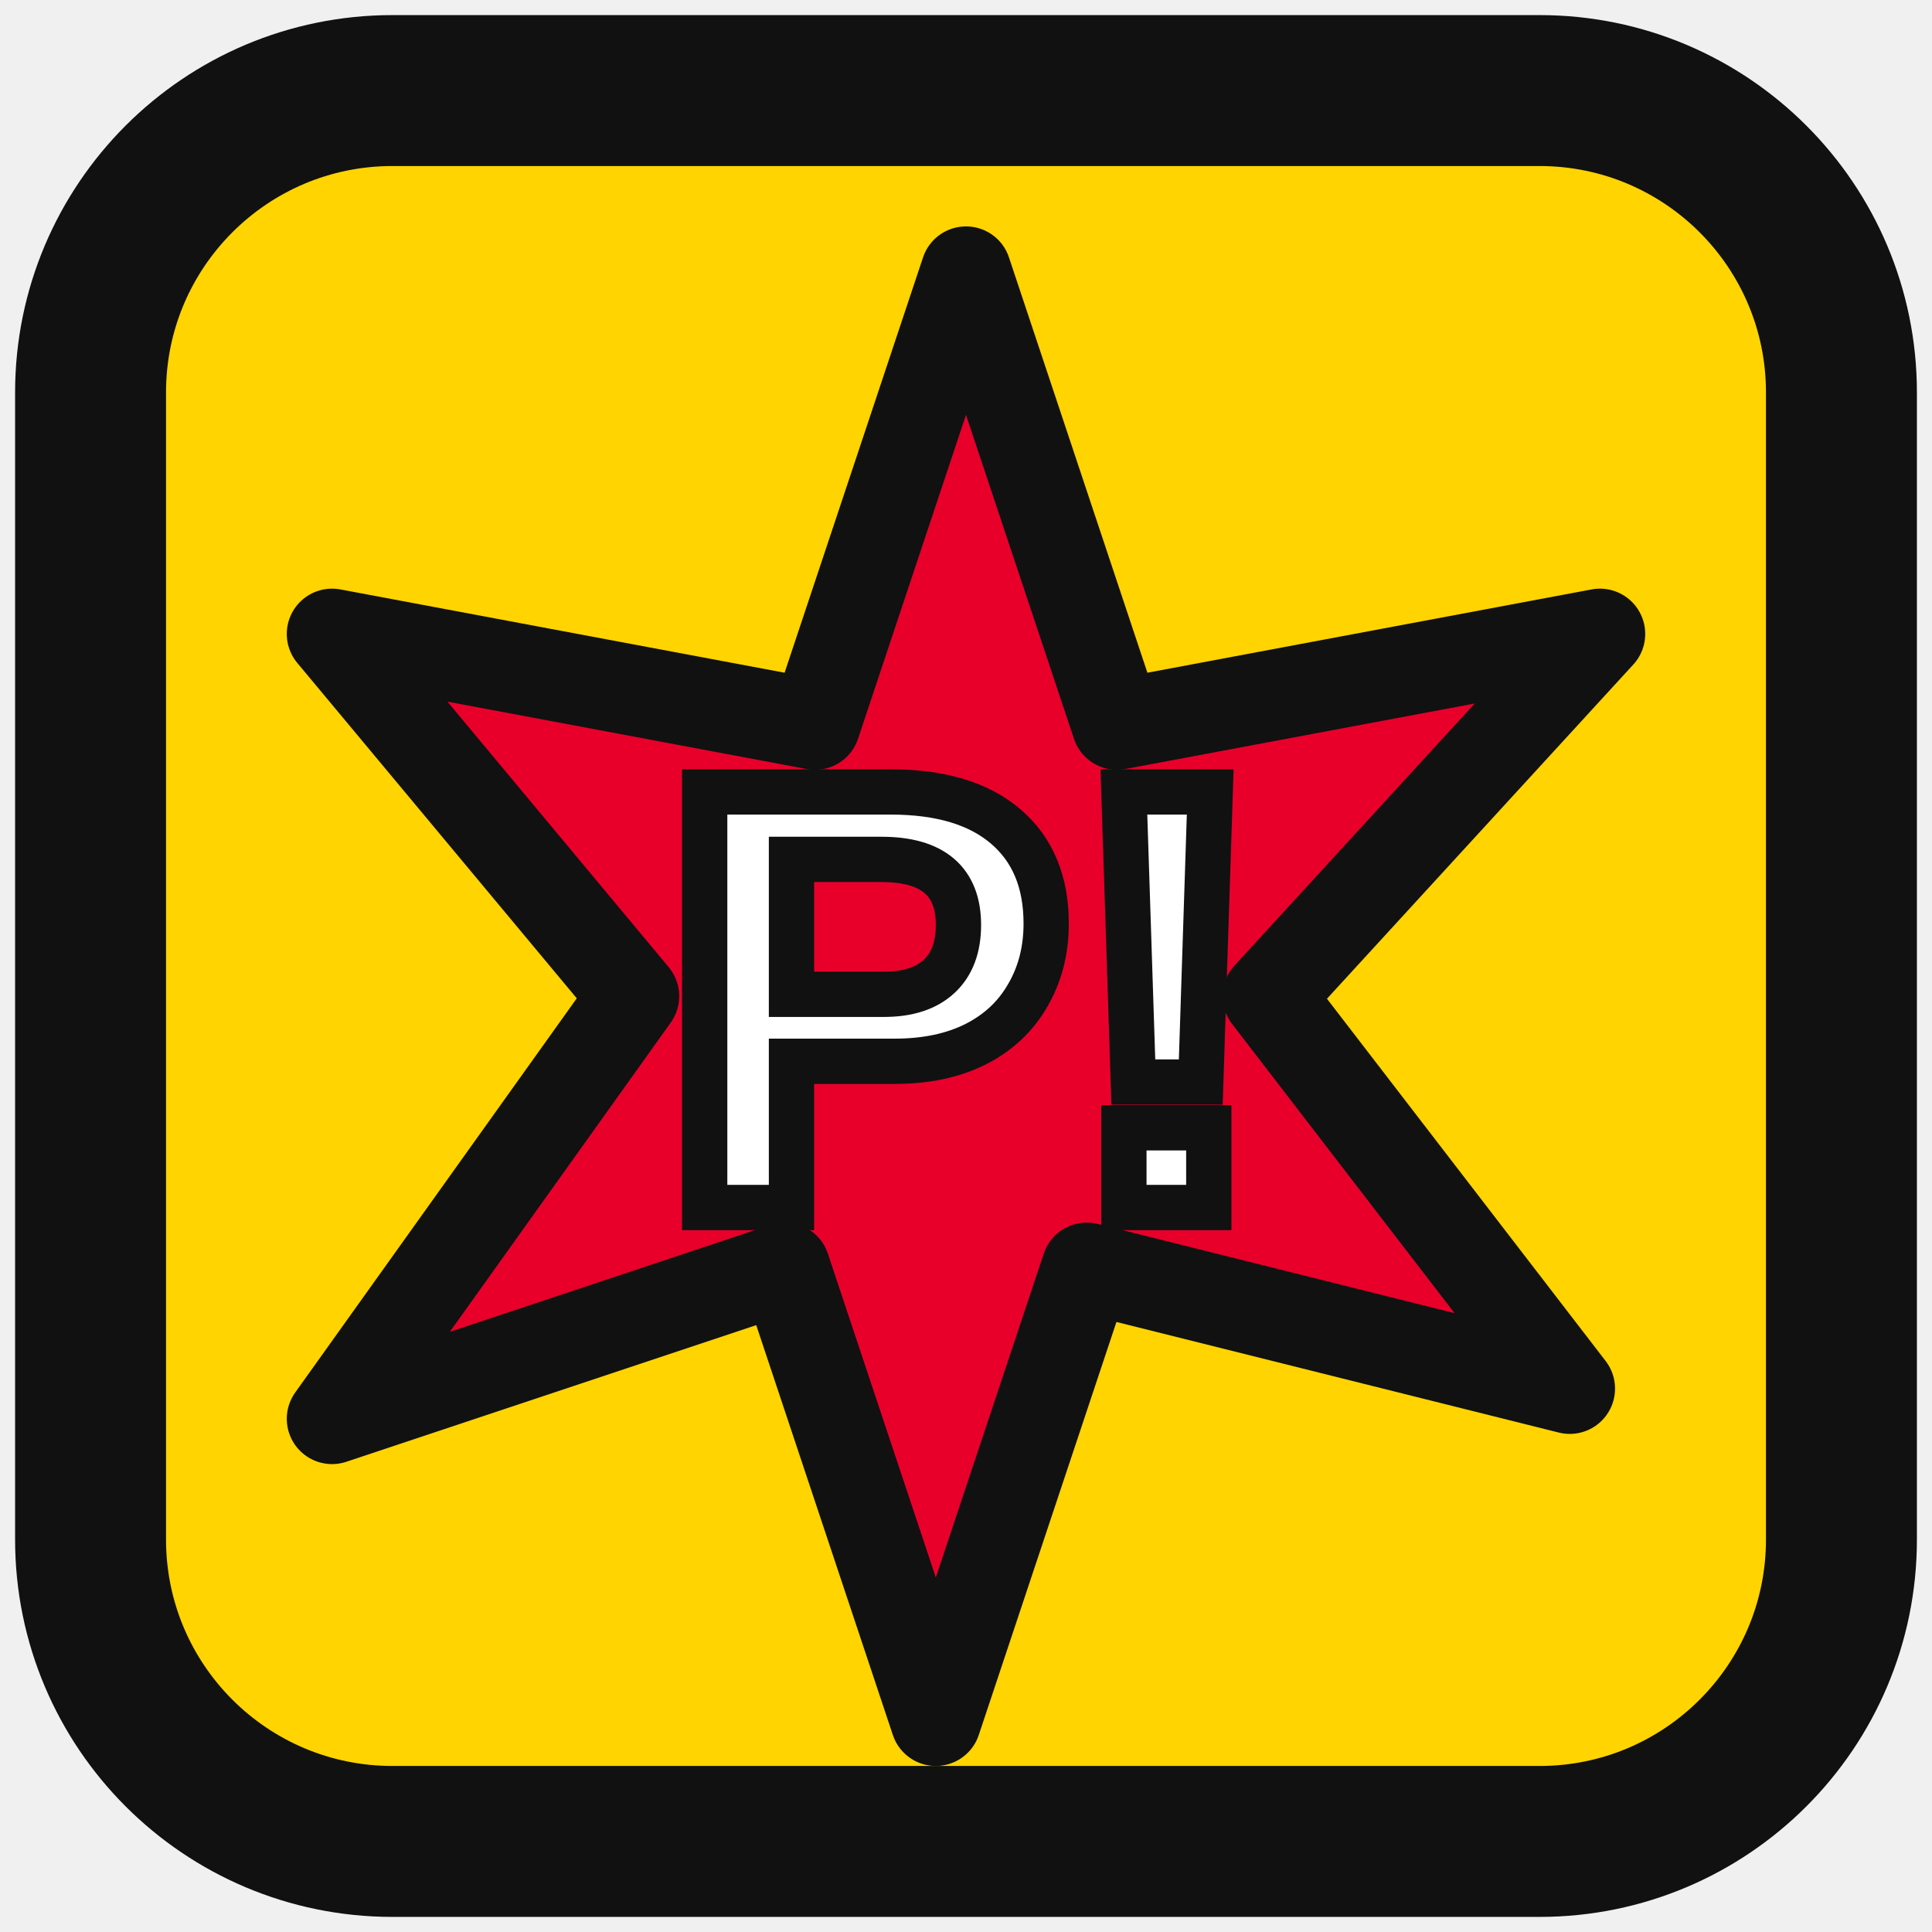
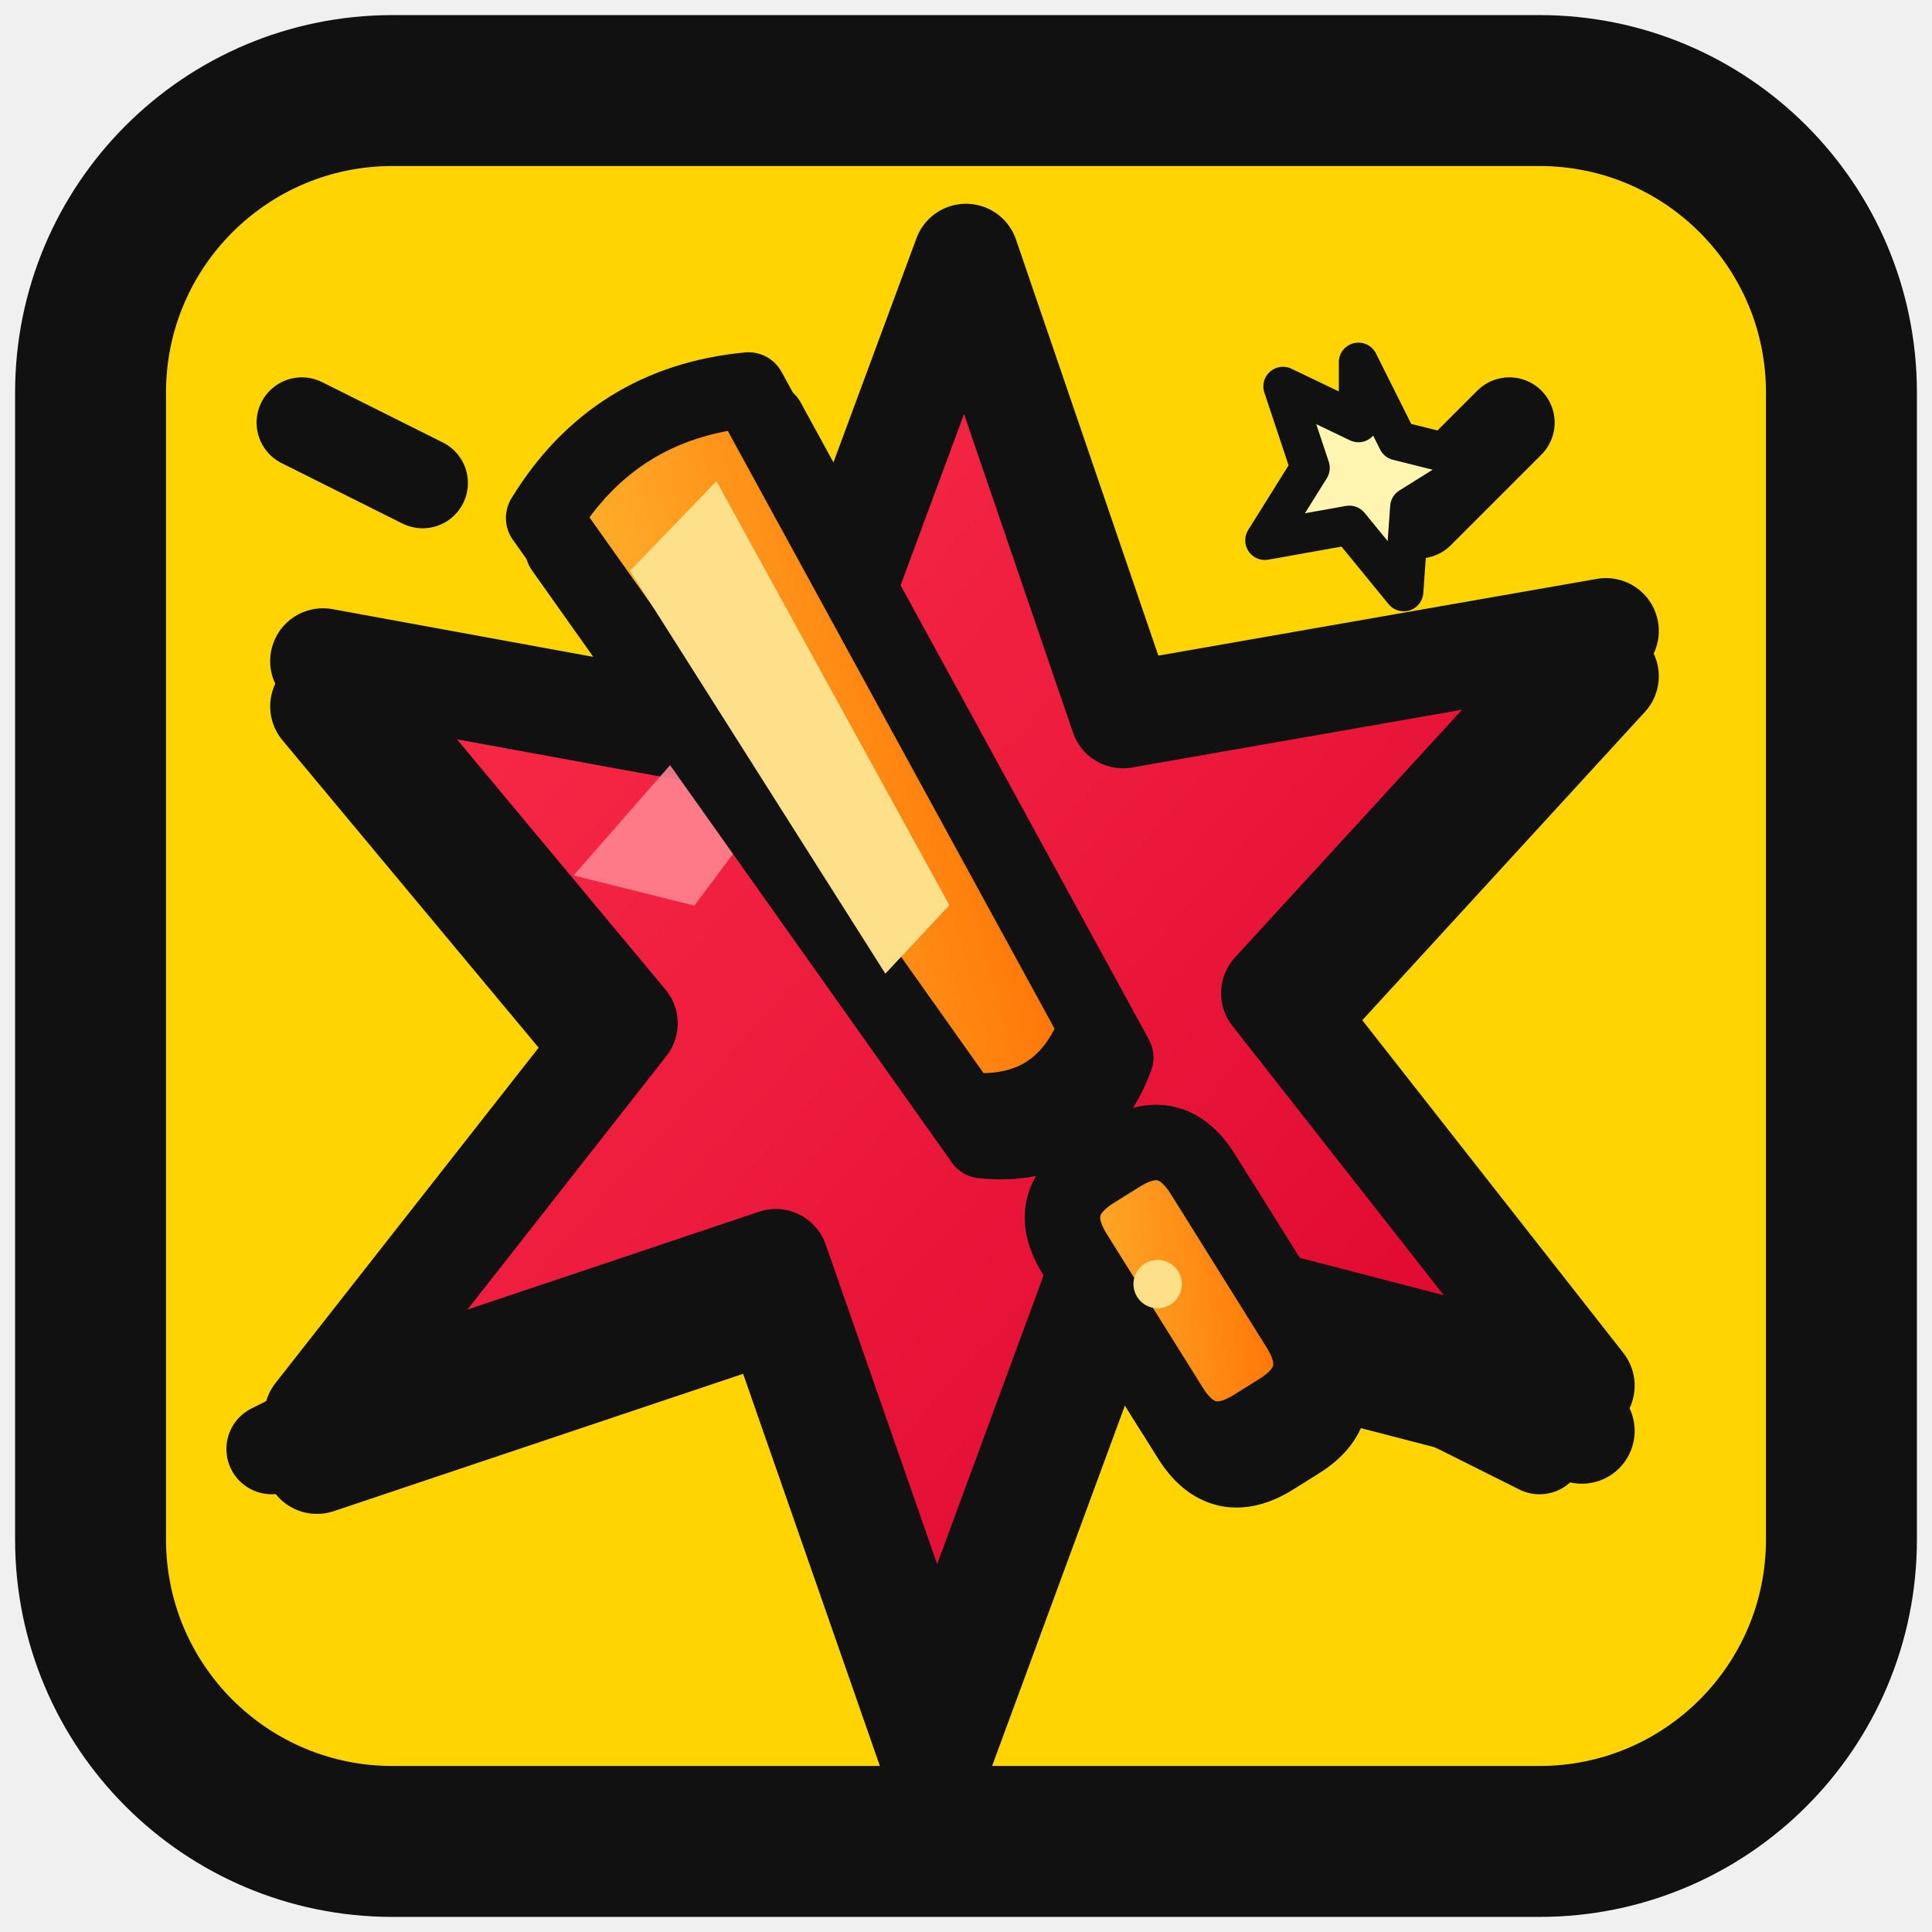
<svg xmlns="http://www.w3.org/2000/svg" viewBox="0 0 64 64" role="img" aria-label="sloptopop">
+   <defs>
+     <linearGradient id="star" x1="0" y1="0" x2="1" y2="1">
+       <stop offset="0" stop-color="#ff334d" />
+       <stop offset="1" stop-color="#d9002b" />
+     </linearGradient>
+     <linearGradient id="bang" x1="0" y1="0" x2="1" y2="1">
+       <stop offset="0" stop-color="#ffb52e" />
+       <stop offset="1" stop-color="#ff6900" />
+     </linearGradient>
+   </defs>
  <rect x="3" y="3" width="58" height="58" rx="10" fill="#ffd400" stroke="#111111" stroke-width="5" />
-   <path d="M32 9 L37 24 L53 21 L42 33 L52 46 L36 42 L31 57 L26 42 L11 47 L21 33 L11 21 L27 24 Z" fill="#e8002b" stroke="#111111" stroke-width="3" stroke-linejoin="round" />
-   <text x="32" y="40" text-anchor="middle" font-family="Arial Black, Arial, sans-serif" font-weight="900" font-size="20" fill="#ffffff" stroke="#111111" stroke-width="1.5">P!</text>
+   <path d="M10 14l4 2m36-2-3 3M9 48l4-2m38 2-4-2" fill="none" stroke="#111111" stroke-width="3" stroke-linecap="round" />
+   <path d="M32 8.5l5.2 15.2 16-2.8-11 12 10.2 13-15.8-4.1L31 57l-5.3-15.2-15.2 5.1 10.2-13-10-12 15.3 2.8z" transform="translate(0 1.5)" fill="#a90022" stroke="#111111" stroke-width="3.5" stroke-linejoin="round" />
+   <path d="M32 8.5l5.2 15.2 16-2.8-11 12 10.2 13-15.8-4.1L31 57l-5.3-15.2-15.2 5.1 10.2-13-10-12 15.3 2.8z" fill="url(#star)" stroke="#111111" stroke-width="3.5" stroke-linejoin="round" />
+   <path d="M19 29l7-8 3 1-6 8z" fill="#ff8490" opacity=".9" />
+   <g transform="rotate(-32 32 32)" stroke="#111111" stroke-width="2.5" stroke-linejoin="round">
+     <path d="M28 12q4-2 8 0l-1.4 24q-2.6 2-5.2 0z" transform="translate(0 1.2)" fill="#111111" />
+     <path d="M28 12q4-2 8 0l-1.4 24q-2.6 2-5.2 0z" fill="url(#bang)" />
+     <path d="M29.5 15l4-1-.9 16-3 .8z" fill="#ffe08a" stroke="none" />
+     <path d="M30 42q0-2 2-2h1q2 0 2 2v6q0 2-2 2h-1q-2 0-2-2z" transform="translate(0 1.2)" fill="#111111" />
+     <path d="M30 42q0-2 2-2h1q2 0 2 2v6q0 2-2 2h-1q-2 0-2-2z" fill="url(#bang)" />
+     <circle cx="31.8" cy="44.3" r=".8" fill="#ffe08a" stroke="none" />
+   </g>
+   <path d="M45 12l1.3 2.6 2.8.7-2.4 1.5-.2 2.8-1.8-2.2-2.8.5 1.5-2.4-.9-2.7 2.5 1.2z" fill="#fff4b0" stroke="#111111" stroke-width="1.3" stroke-linejoin="round" />
</svg>
